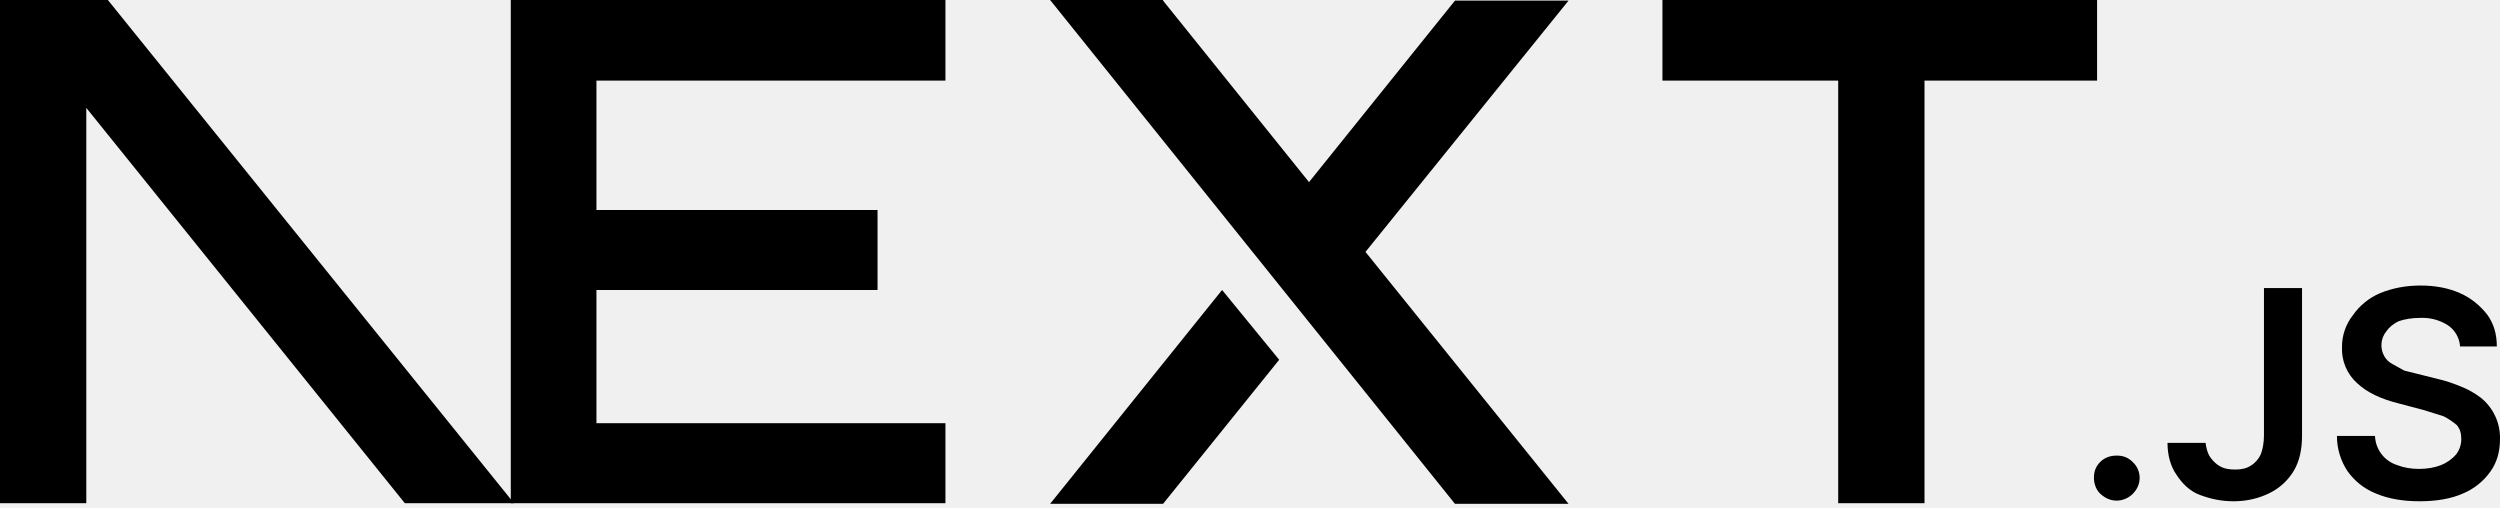
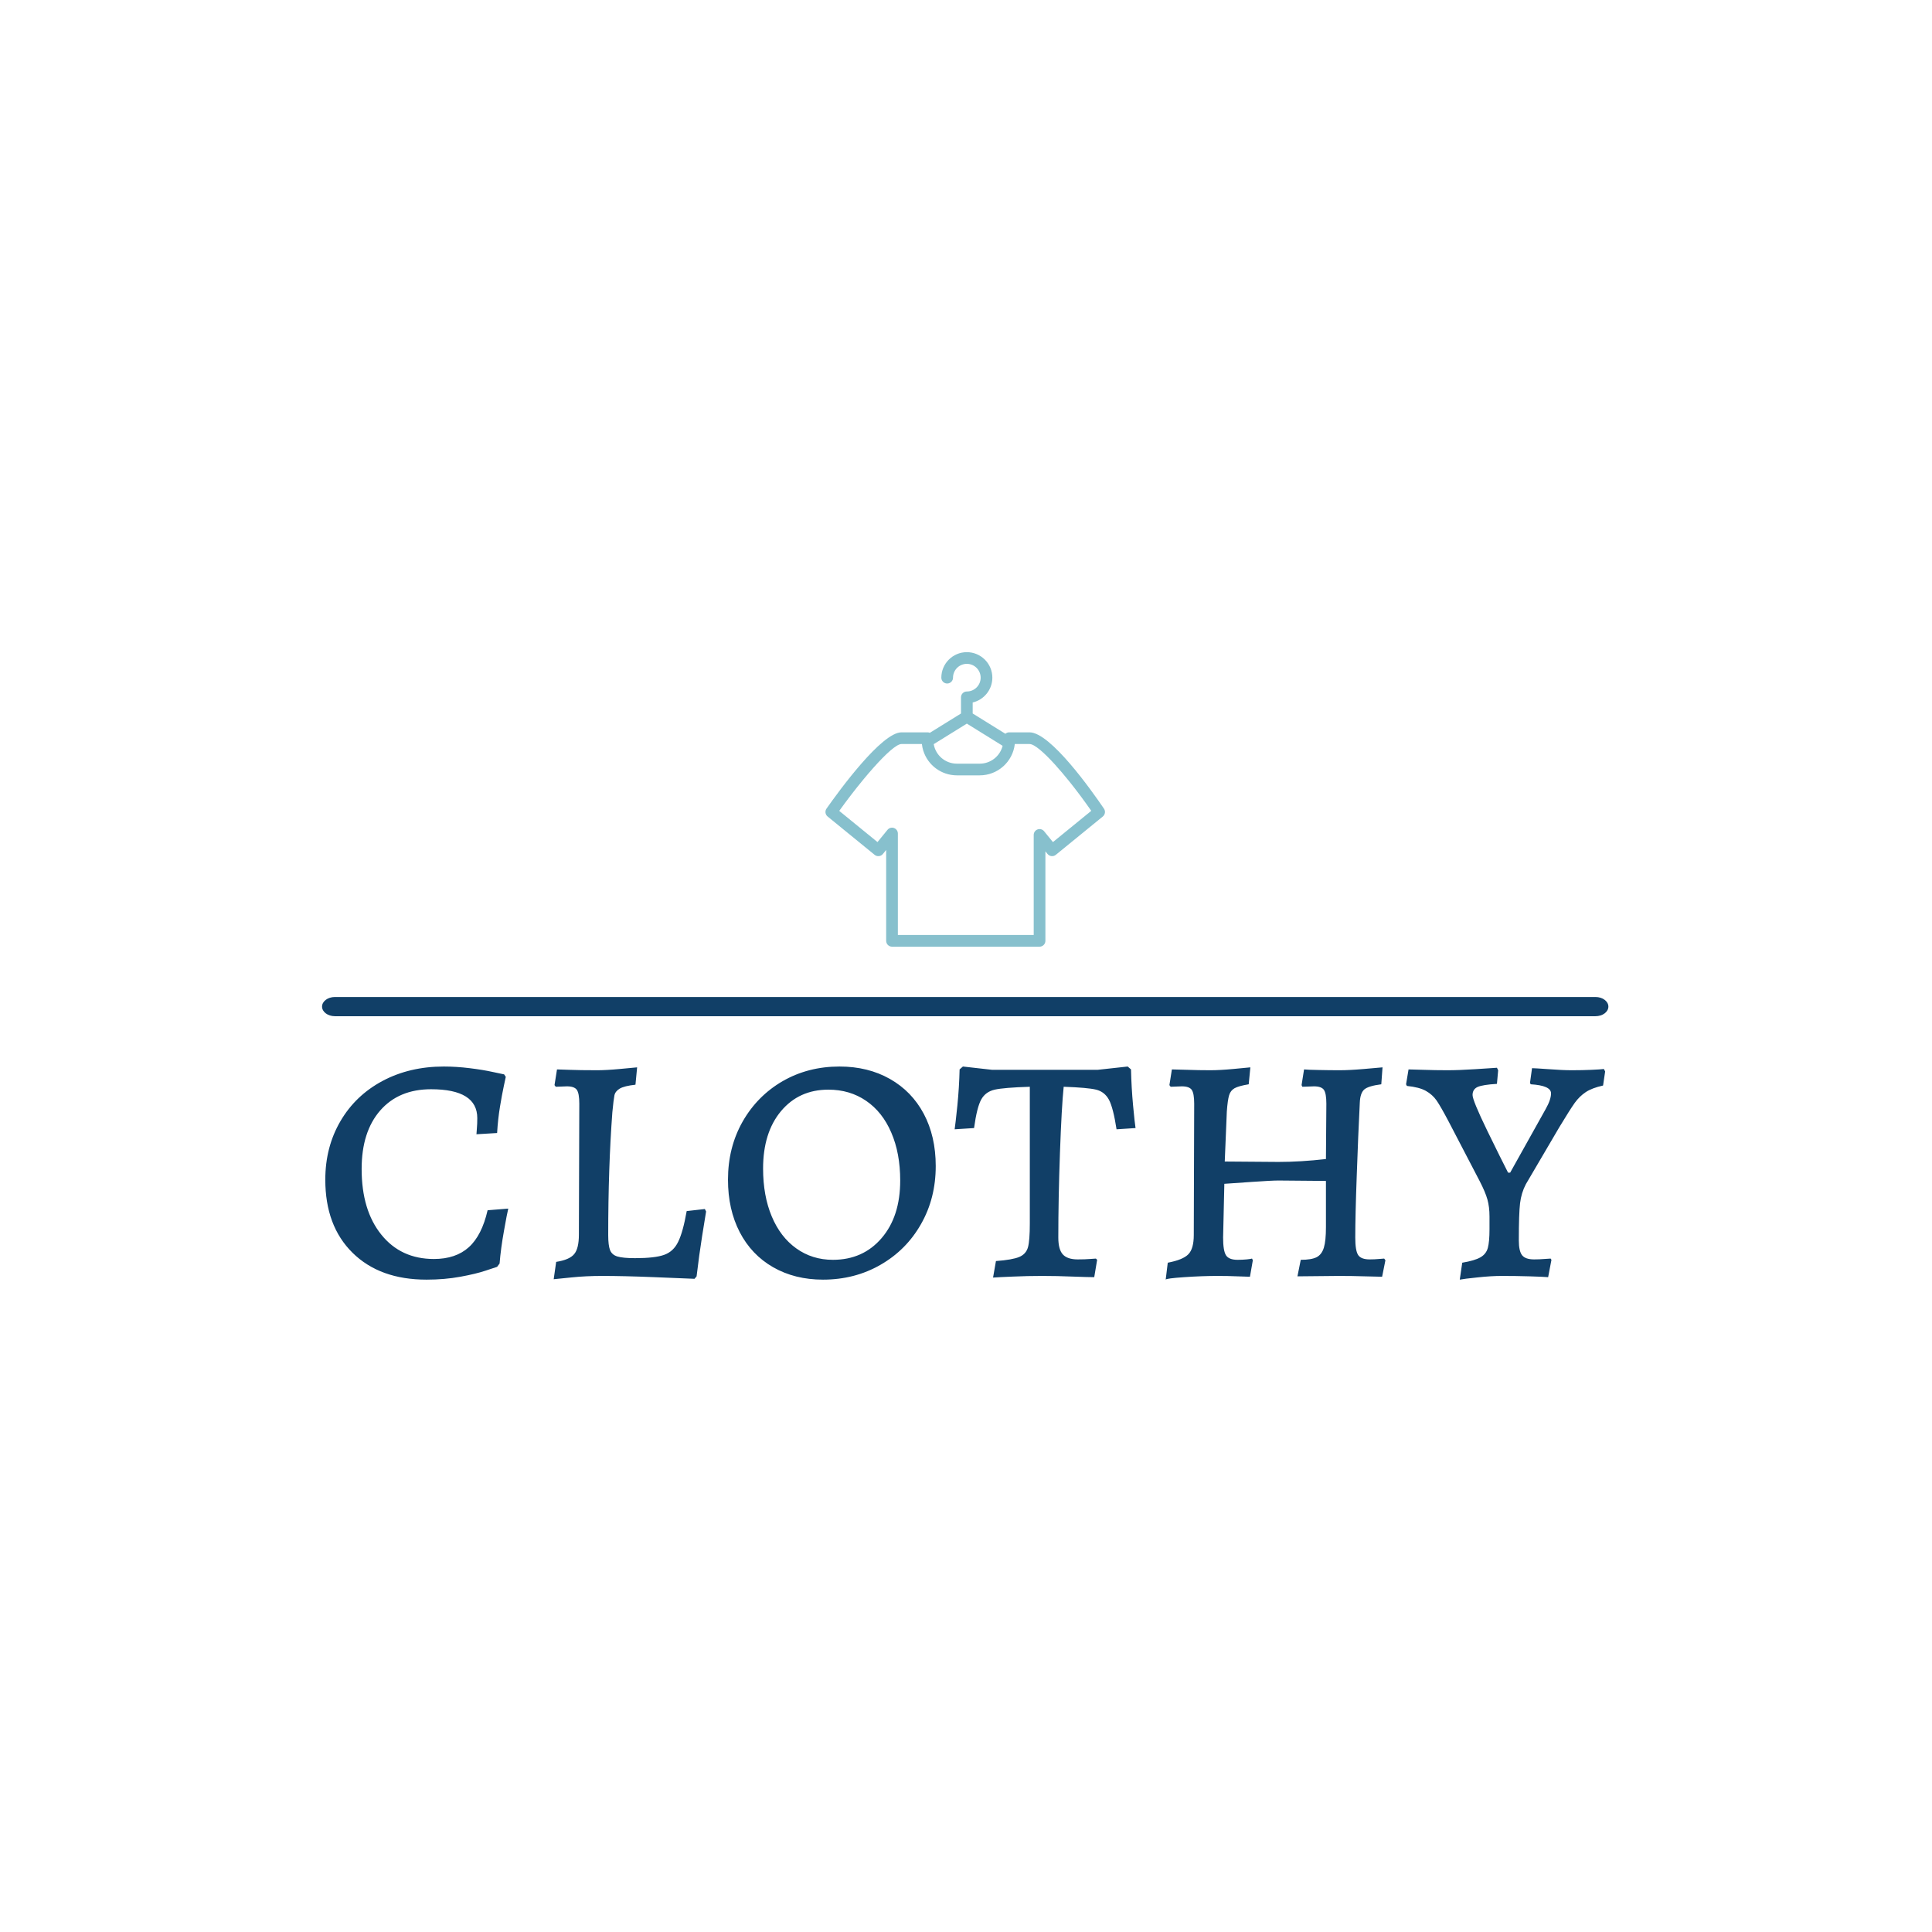
- <svg xmlns="http://www.w3.org/2000/svg" fill="none" viewBox="0 0 394 80">
-   <path fill="#000" d="M262 0h68.5v12.7h-27.2v66.6h-13.6V12.7H262V0ZM149 0v12.7H94v20.4h44.3v12.6H94v21h55v12.6H80.5V0h68.7zm34.3 0h-17.8l63.8 79.4h17.9l-32-39.7 32-39.6h-17.9l-23 28.6-23-28.6zm18.3 56.7-9-11-27.1 33.7h17.8l18.3-22.7z" />
-   <path fill="#000" d="M81 79.3 17 0H0v79.3h13.6V17l50.2 62.3H81Zm252.6-.4c-1 0-1.8-.4-2.5-1s-1.1-1.6-1.1-2.6.3-1.8 1-2.5 1.6-1 2.6-1 1.8.3 2.5 1a3.4 3.4 0 0 1 .6 4.3 3.7 3.7 0 0 1-3 1.8zm23.2-33.5h6v23.3c0 2.1-.4 4-1.3 5.5a9.1 9.1 0 0 1-3.8 3.5c-1.6.8-3.5 1.3-5.7 1.3-2 0-3.7-.4-5.3-1s-2.8-1.8-3.7-3.2c-.9-1.3-1.4-3-1.4-5h6c.1.8.3 1.6.7 2.2s1 1.2 1.6 1.5c.7.4 1.5.5 2.4.5 1 0 1.8-.2 2.4-.6a4 4 0 0 0 1.6-1.8c.3-.8.5-1.8.5-3V45.5zm30.9 9.1a4.4 4.4 0 0 0-2-3.3 7.5 7.5 0 0 0-4.3-1.1c-1.3 0-2.4.2-3.3.5-.9.4-1.6 1-2 1.6a3.5 3.5 0 0 0-.3 4c.3.5.7.9 1.3 1.2l1.8 1 2 .5 3.2.8c1.3.3 2.5.7 3.7 1.2a13 13 0 0 1 3.2 1.8 8.1 8.1 0 0 1 3 6.5c0 2-.5 3.7-1.5 5.1a10 10 0 0 1-4.4 3.5c-1.8.8-4.1 1.2-6.8 1.2-2.6 0-4.9-.4-6.8-1.2-2-.8-3.4-2-4.5-3.5a10 10 0 0 1-1.7-5.6h6a5 5 0 0 0 3.5 4.6c1 .4 2.2.6 3.4.6 1.3 0 2.5-.2 3.5-.6 1-.4 1.8-1 2.4-1.7a4 4 0 0 0 .8-2.4c0-.9-.2-1.6-.7-2.2a11 11 0 0 0-2.1-1.4l-3.2-1-3.8-1c-2.8-.7-5-1.7-6.6-3.2a7.2 7.2 0 0 1-2.4-5.7 8 8 0 0 1 1.7-5 10 10 0 0 1 4.3-3.5c2-.8 4-1.2 6.4-1.2 2.3 0 4.4.4 6.2 1.2 1.8.8 3.2 2 4.3 3.4 1 1.4 1.5 3 1.5 5h-5.8z" />
+ <svg xmlns="http://www.w3.org/2000/svg" version="1.1" width="1500" height="1500" viewBox="0 0 1500 1500">
+   <rect width="1500" height="1500" fill="#ffffff" />
+   <g transform="matrix(0.6666667,0,0,0.6666667,249.3939,506.2549)">
+     <svg viewBox="0 0 396 193" data-background-color="#ffffff" preserveAspectRatio="xMidYMid meet" height="731" width="1500">
+       <g id="tight-bounds" transform="matrix(1,0,0,1,0.24,0.03107293)">
+         <svg viewBox="0 0 395.52 192.938" height="192.938" width="395.52">
+           <g>
+             <svg viewBox="0 0 397.498 193.903" height="192.938" width="395.52">
+               <g>
+                 <rect width="397.498" height="5.939" x="0" y="106.56" fill="#113f67" opacity="1" stroke-width="0" stroke="transparent" fill-opacity="1" class="rect-yte-0" data-fill-palette-color="primary" rx="1%" id="yte-0" data-palette-color="#113f67" />
+               </g>
+               <g transform="matrix(1,0,0,1,0.9888,128.0464)">
+                 <svg viewBox="0 0 395.52 65.856" height="65.856" width="395.52">
+                   <g id="textblocktransform">
+                     <svg viewBox="0 0 395.52 65.856" height="65.856" width="395.52" id="textblock">
+                       <g>
+                         <svg viewBox="0 0 395.52 65.856" height="65.856" width="395.52">
+                           <g transform="matrix(1,0,0,1,0,0)">
+                             <svg width="395.52" viewBox="2.05 -25.35 154.94 25.8" height="65.856" data-palette-color="#113f67">
+                               <path d="M14.3 0.45Q8.65 0.45 5.35-2.8 2.05-6.05 2.05-11.65L2.05-11.65Q2.05-15.6 3.88-18.73 5.7-21.85 8.97-23.6 12.25-25.35 16.4-25.35L16.4-25.35Q17.9-25.35 19.53-25.15 21.15-24.95 22.28-24.7 23.4-24.45 23.7-24.4L23.7-24.4 23.9-24.1Q23.85-23.85 23.65-22.93 23.45-22 23.2-20.5 22.95-19 22.85-17.3L22.85-17.3 20.35-17.15Q20.35-17.3 20.4-17.85 20.45-18.4 20.45-19.1L20.45-19.1Q20.45-22.6 14.85-22.6L14.85-22.6Q10.95-22.6 8.7-20.03 6.45-17.45 6.45-12.95L6.45-12.95Q6.45-7.95 8.83-5 11.2-2.05 15.2-2.05L15.2-2.05Q17.85-2.05 19.43-3.48 21-4.9 21.7-7.95L21.7-7.95 24.2-8.15Q24.05-7.55 23.68-5.45 23.3-3.35 23.15-1.5L23.15-1.5 22.85-1.1Q22.55-1 21.43-0.63 20.3-0.25 18.4 0.1 16.5 0.45 14.3 0.45L14.3 0.45ZM29.7 0.4L30-1.7Q31.6-1.95 32.17-2.63 32.75-3.3 32.75-5L32.75-5 32.8-20.85Q32.8-22.1 32.5-22.53 32.2-22.95 31.3-22.95L31.3-22.95 29.95-22.9 29.8-23.1 30.1-25Q30.35-25 31.6-24.95 32.85-24.9 34.95-24.9L34.95-24.9Q36.05-24.9 37.67-25.05 39.3-25.2 39.8-25.25L39.8-25.25 39.6-23.15Q38.25-23 37.7-22.68 37.15-22.35 37.05-21.85 36.95-21.35 36.8-19.8L36.8-19.8Q36.3-13.1 36.3-4.95L36.3-4.95Q36.3-3.7 36.52-3.13 36.75-2.55 37.42-2.35 38.1-2.15 39.55-2.15L39.55-2.15Q41.95-2.15 43.07-2.55 44.2-2.95 44.77-4.13 45.35-5.3 45.8-7.85L45.8-7.85 48-8.1 48.15-7.8Q48.05-7.15 47.67-4.83 47.3-2.5 47 0.05L47 0.05 46.75 0.35Q45.6 0.3 41.87 0.15 38.15 0 35.6 0L35.6 0Q33.6 0 31.87 0.18 30.15 0.35 29.7 0.4L29.7 0.4ZM62.3 0.45Q58.9 0.45 56.27-1.05 53.65-2.55 52.22-5.3 50.8-8.05 50.8-11.65L50.8-11.65Q50.8-15.55 52.57-18.68 54.35-21.8 57.42-23.58 60.5-25.35 64.3-25.35L64.3-25.35Q67.75-25.35 70.4-23.85 73.05-22.35 74.5-19.63 75.95-16.9 75.95-13.3L75.95-13.3Q75.95-9.4 74.17-6.28 72.4-3.15 69.27-1.35 66.15 0.45 62.3 0.45L62.3 0.45ZM63.5-1.95Q67.15-1.95 69.4-4.58 71.65-7.2 71.65-11.55L71.65-11.55Q71.65-14.85 70.57-17.35 69.5-19.85 67.52-21.2 65.55-22.55 62.95-22.55L62.95-22.55Q59.4-22.55 57.22-19.95 55.05-17.35 55.05-13L55.05-13Q55.05-9.7 56.1-7.2 57.15-4.7 59.07-3.33 61-1.95 63.5-1.95L63.5-1.95ZM82.89 0.2L83.24-1.8Q85.24-1.95 86.07-2.3 86.89-2.65 87.12-3.48 87.34-4.3 87.34-6.35L87.34-6.35 87.34-22.9Q84.19-22.8 83.09-22.55 81.99-22.3 81.47-21.38 80.94-20.45 80.59-17.9L80.59-17.9 78.24-17.75Q78.34-18.4 78.57-20.63 78.79-22.85 78.84-25L78.84-25 79.24-25.35 82.79-24.95 95.54-24.95 99.19-25.35 99.59-25Q99.64-22.8 99.84-20.65 100.04-18.5 100.14-17.9L100.14-17.9 97.84-17.75Q97.44-20.35 96.92-21.33 96.39-22.3 95.37-22.55 94.34-22.8 91.44-22.9L91.44-22.9Q91.19-20.5 90.99-14.93 90.79-9.35 90.79-4.65L90.79-4.65Q90.79-3.2 91.34-2.6 91.89-2 93.14-2L93.14-2Q94.04-2 94.62-2.05 95.19-2.1 95.34-2.1L95.34-2.1 95.49-1.95 95.14 0.15Q94.44 0.15 92.54 0.08 90.64 0 88.84 0L88.84 0Q87.04 0 85.29 0.08 83.54 0.15 82.89 0.2L82.89 0.2ZM103.79 0.45L104.04-1.6Q105.89-1.95 106.54-2.63 107.19-3.3 107.19-4.95L107.19-4.95 107.24-20.85Q107.24-22.1 106.94-22.53 106.64-22.95 105.74-22.95L105.74-22.95 104.39-22.9 104.24-23.1 104.54-25Q105.04-25 106.42-24.95 107.79-24.9 109.19-24.9L109.19-24.9Q110.34-24.9 111.94-25.05 113.54-25.2 114.04-25.25L114.04-25.25 113.84-23.2Q112.64-23 112.14-22.73 111.64-22.45 111.47-21.88 111.29-21.3 111.19-19.9L111.19-19.9 110.94-13.85 117.44-13.8Q120.09-13.8 123.19-14.15L123.19-14.15 123.24-20.85Q123.24-22.1 122.94-22.53 122.64-22.95 121.74-22.95L121.74-22.95 120.34-22.9 120.24-23.1 120.54-25Q120.99-24.95 122.29-24.93 123.59-24.9 124.84-24.9L124.84-24.9Q126.04-24.9 127.77-25.05 129.49-25.2 130.04-25.25L130.04-25.25 129.89-23.2Q128.34-23 127.84-22.58 127.34-22.15 127.29-21L127.29-21Q127.09-17.05 126.92-12.18 126.74-7.3 126.74-4.65L126.74-4.65Q126.74-3.05 127.09-2.53 127.44-2 128.49-2L128.49-2Q129.09-2 129.59-2.05 130.09-2.1 130.24-2.1L130.24-2.1 130.39-1.9 129.99 0.1Q129.44 0.1 127.92 0.05 126.39 0 124.74 0L124.74 0 119.74 0.05 120.14-1.95Q121.44-1.95 122.07-2.27 122.69-2.6 122.94-3.43 123.19-4.25 123.19-5.9L123.19-5.9 123.19-11.5 117.44-11.55Q116.64-11.55 114.19-11.38 111.74-11.2 110.89-11.15L110.89-11.15 110.74-4.65Q110.74-3.05 111.09-2.5 111.44-1.95 112.49-1.95L112.49-1.95Q113.09-1.95 113.59-2 114.09-2.05 114.24-2.1L114.24-2.1 114.34-1.9 113.99 0.1Q113.59 0.1 112.47 0.05 111.34 0 110.09 0L110.09 0Q108.24 0 106.04 0.15 103.84 0.3 103.79 0.45L103.79 0.45ZM139.39 0.45L139.69-1.6Q141.19-1.85 141.89-2.25 142.59-2.65 142.79-3.4 142.99-4.15 142.99-5.65L142.99-5.65 142.99-7.2Q142.99-8.35 142.74-9.25 142.49-10.15 141.79-11.5L141.79-11.5 138.04-18.7Q137.09-20.5 136.59-21.23 136.09-21.95 135.29-22.4 134.49-22.85 132.99-23L132.99-23 132.89-23.2 133.19-25Q133.64-25 135.01-24.95 136.39-24.9 137.89-24.9L137.89-24.9Q139.29-24.9 141.29-25.03 143.29-25.15 143.89-25.2L143.89-25.2 144.04-24.9 143.89-23.25Q142.19-23.15 141.56-22.88 140.94-22.6 140.94-21.9L140.94-21.9Q140.94-21.25 142.71-17.6 144.49-13.95 145.24-12.5L145.24-12.5 145.49-12.5 149.79-20.2Q150.44-21.35 150.44-22.1L150.44-22.1Q150.44-23.05 147.99-23.2L147.99-23.2 147.89-23.35 148.14-25.15Q148.44-25.15 150.14-25.03 151.84-24.9 152.94-24.9L152.94-24.9Q154.24-24.9 155.34-24.95 156.44-25 156.84-25.05L156.84-25.05 156.99-24.75 156.74-23.05Q155.39-22.75 154.64-22.25 153.89-21.75 153.31-20.95 152.74-20.15 151.44-18L151.44-18 147.39-11.1Q146.84-10.05 146.69-8.8 146.54-7.55 146.54-4.3L146.54-4.3Q146.54-3 146.94-2.5 147.34-2 148.39-2L148.39-2Q149.04-2 149.61-2.05 150.19-2.1 150.39-2.1L150.39-2.1 150.49-1.95 150.09 0.15Q149.49 0.1 147.84 0.05 146.19 0 144.49 0L144.49 0Q143.19 0 141.54 0.18 139.89 0.35 139.39 0.45L139.39 0.45Z" opacity="1" transform="matrix(1,0,0,1,0,0)" fill="#113f67" class="wordmark-text-0" data-fill-palette-color="primary" id="text-0" />
+                             </svg>
+                           </g>
+                         </svg>
+                       </g>
+                     </svg>
+                   </g>
+                 </svg>
+               </g>
+               <g transform="matrix(1,0,0,1,155.5601,0)">
+                 <svg viewBox="0 0 86.377 91.013" height="91.013" width="86.377">
+                   <g>
+                     <svg version="1.1" x="0" y="0" viewBox="7.485 4.99 83.679 88.17" enable-background="new 0 0 100 100" xml:space="preserve" height="91.013" width="86.377" class="icon-icon-0" data-fill-palette-color="accent" id="icon-0">
+                       <path d="M90.861 51.847C87.22 46.486 74.852 28.992 68.579 28.992H62.479C62.06 28.992 61.662 29.15 61.347 29.419L51.56 23.349V20.053C54.929 19.259 57.447 16.235 57.447 12.627 57.447 8.416 54.021 4.99 49.81 4.99S42.173 8.416 42.173 12.627A1.75 1.75 0 0 0 45.673 12.627 4.14 4.14 0 0 1 49.81 8.49C52.091 8.49 53.947 10.346 53.947 12.627S52.092 16.764 49.81 16.764A1.75 1.75 0 0 0 48.06 18.514V23.352L38.732 29.136A1.75 1.75 0 0 0 38.041 28.993H30.244C24.297 28.993 11.564 46.47 7.803 51.826A1.75 1.75 0 0 0 8.129 54.188L22.209 65.667A1.75 1.75 0 0 0 24.671 65.416L25.661 64.202V91.41C25.661 92.377 26.445 93.16 27.411 93.16H71.578A1.75 1.75 0 0 0 73.328 91.41V64.62L73.977 65.417C74.588 66.165 75.691 66.277 76.44 65.667L90.52 54.187A1.75 1.75 0 0 0 90.861 51.847M49.812 26.382L60.521 33.025A7.06 7.06 0 0 1 53.662 38.371H46.828A7.03 7.03 0 0 1 39.897 32.531zM75.586 61.847L72.936 58.598A1.75 1.75 0 0 0 69.83 59.703V89.658H29.162V59.285A1.75 1.75 0 0 0 26.056 58.18L23.066 61.847 11.61 52.508A175 175 0 0 1 18.795 43.16 126 126 0 0 1 21.823 39.62C25.579 35.402 28.792 32.491 30.245 32.491H36.352C36.425 33.174 36.567 33.836 36.765 34.473A10.56 10.56 0 0 0 46.828 41.871H53.662A10.58 10.58 0 0 0 64.17 32.491H68.579C70.006 32.491 72.843 34.947 76.173 38.614A112 112 0 0 1 80.515 43.726 160 160 0 0 1 87.059 52.493z" fill="#87c0cd" data-fill-palette-color="accent" />
+                     </svg>
+                   </g>
+                 </svg>
+               </g>
+               <g />
+             </svg>
+           </g>
+           <defs />
+         </svg>
+         <rect width="395.52" height="192.938" fill="none" stroke="none" visibility="hidden" />
+       </g>
+     </svg>
+   </g>
</svg>
